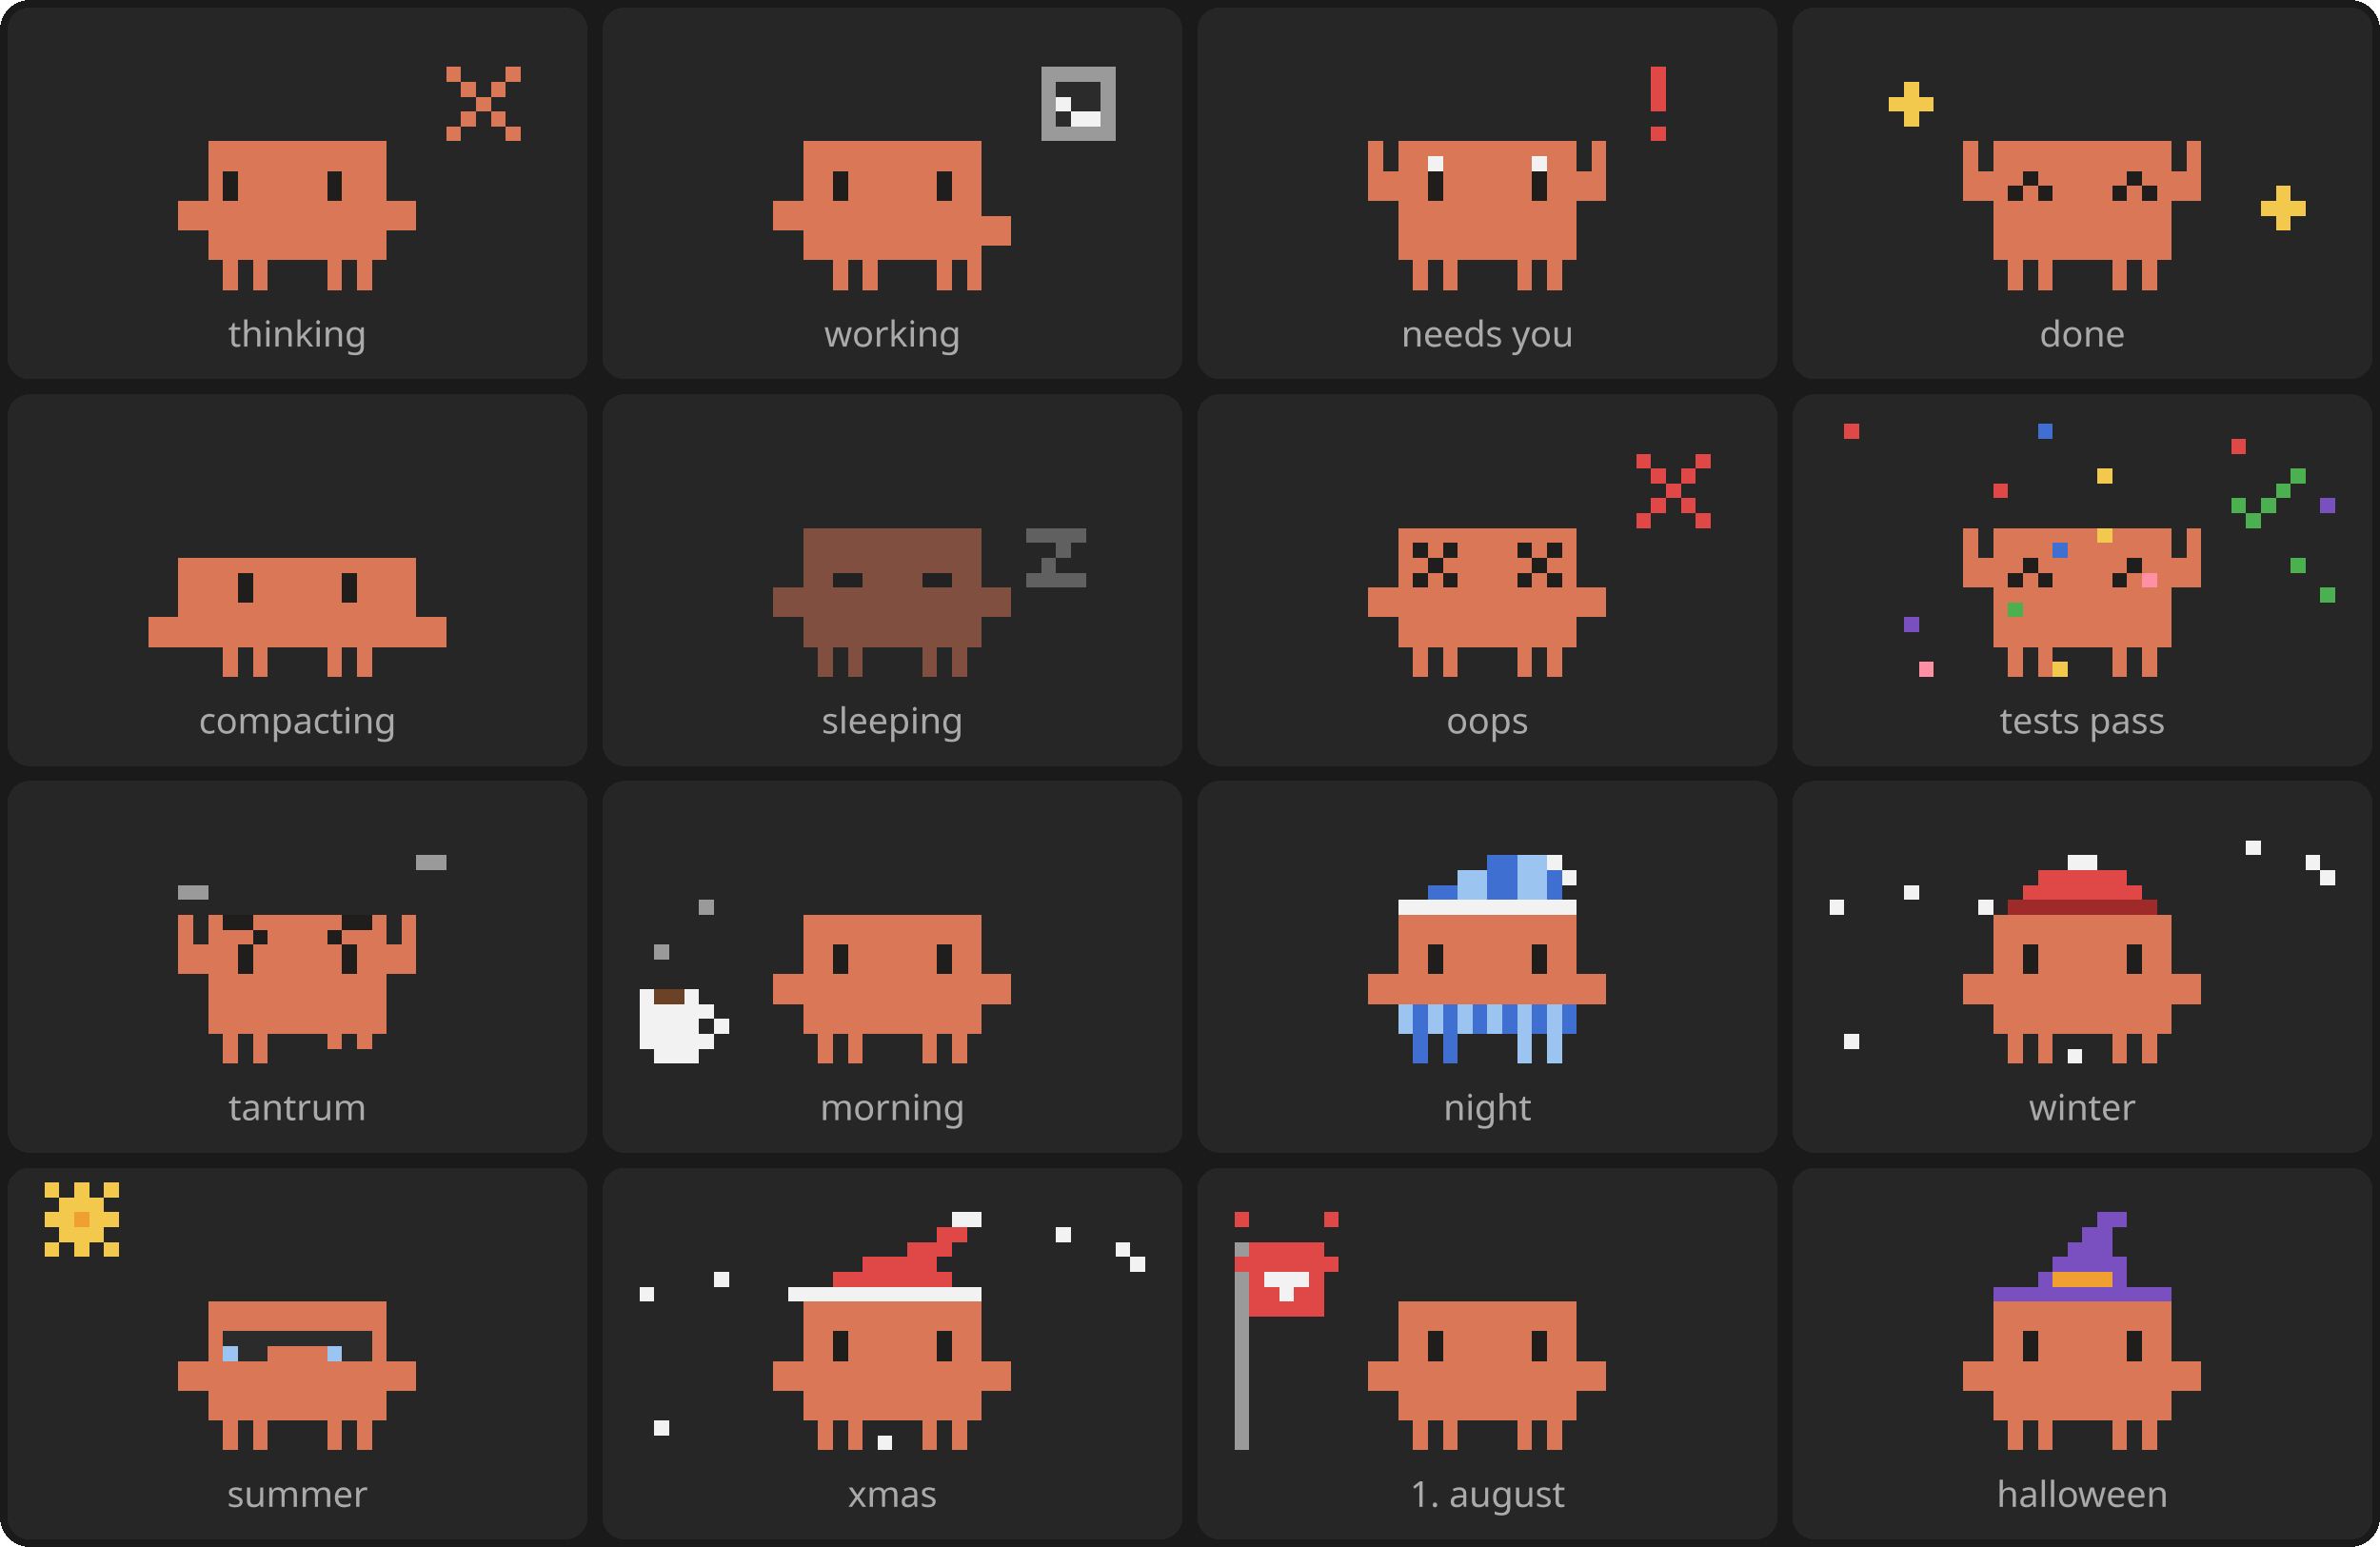
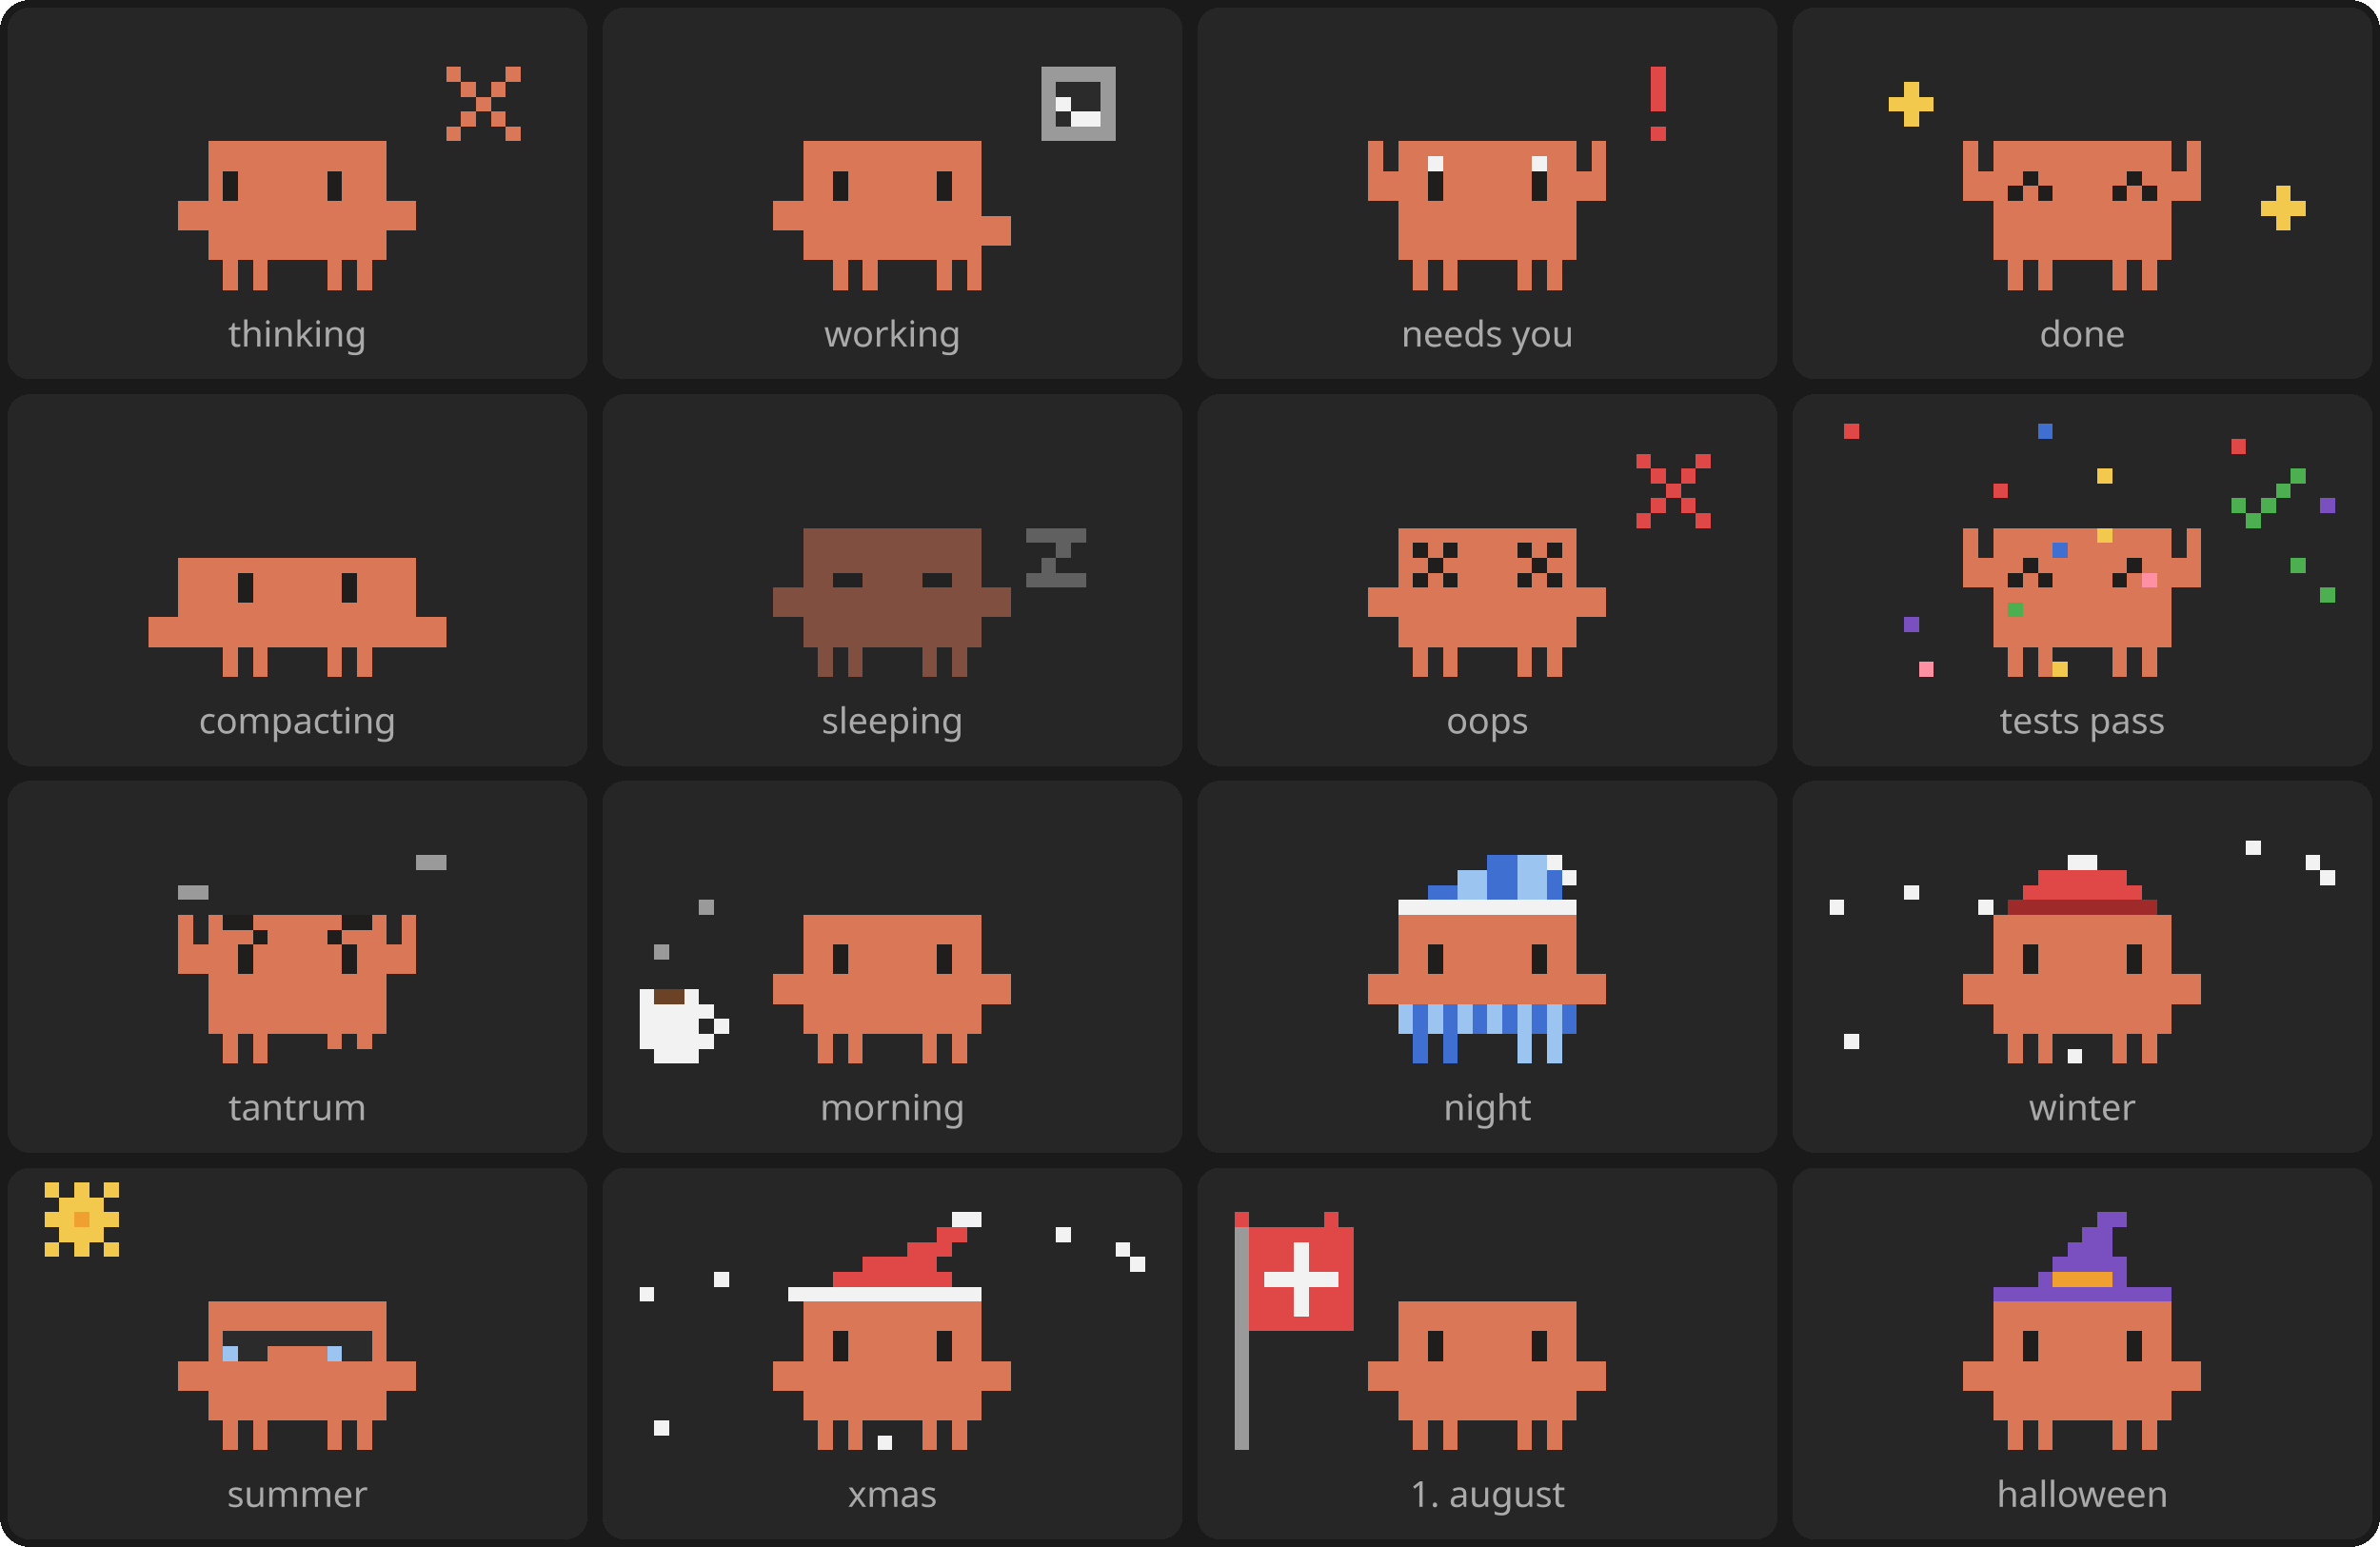
<svg xmlns="http://www.w3.org/2000/svg" viewBox="0 0 160 104" width="800" height="520" shape-rendering="crispEdges">
  <rect width="160" height="104" rx="2" fill="#1a1a1a" />
  <rect x="0.5" y="0.5" width="39" height="25" rx="1.5" fill="#262626" />
  <rect x="30" y="4.5" width="1" height="1" fill="#d97757" />
  <rect x="34" y="4.5" width="1" height="1" fill="#d97757" />
  <rect x="31" y="5.5" width="1" height="1" fill="#d97757" />
  <rect x="33" y="5.5" width="1" height="1" fill="#d97757" />
  <rect x="32" y="6.5" width="1" height="1" fill="#d97757" />
  <rect x="31" y="7.5" width="1" height="1" fill="#d97757" />
  <rect x="33" y="7.5" width="1" height="1" fill="#d97757" />
  <rect x="30" y="8.5" width="1" height="1" fill="#d97757" />
  <rect x="34" y="8.5" width="1" height="1" fill="#d97757" />
  <rect x="14" y="9.5" width="12" height="1" fill="#d97757" />
  <rect x="14" y="10.5" width="12" height="1" fill="#d97757" />
  <rect x="14" y="11.5" width="1" height="1" fill="#d97757" />
  <rect x="15" y="11.5" width="1" height="1" fill="#1f1e1d" />
  <rect x="16" y="11.5" width="6" height="1" fill="#d97757" />
  <rect x="22" y="11.5" width="1" height="1" fill="#1f1e1d" />
  <rect x="23" y="11.5" width="3" height="1" fill="#d97757" />
  <rect x="14" y="12.5" width="1" height="1" fill="#d97757" />
  <rect x="15" y="12.5" width="1" height="1" fill="#1f1e1d" />
  <rect x="16" y="12.5" width="6" height="1" fill="#d97757" />
  <rect x="22" y="12.5" width="1" height="1" fill="#1f1e1d" />
  <rect x="23" y="12.5" width="3" height="1" fill="#d97757" />
  <rect x="12" y="13.5" width="16" height="1" fill="#d97757" />
  <rect x="12" y="14.5" width="16" height="1" fill="#d97757" />
  <rect x="14" y="15.5" width="12" height="1" fill="#d97757" />
  <rect x="14" y="16.5" width="12" height="1" fill="#d97757" />
  <rect x="15" y="17.5" width="1" height="1" fill="#d97757" />
  <rect x="17" y="17.5" width="1" height="1" fill="#d97757" />
  <rect x="22" y="17.5" width="1" height="1" fill="#d97757" />
  <rect x="24" y="17.5" width="1" height="1" fill="#d97757" />
  <rect x="15" y="18.5" width="1" height="1" fill="#d97757" />
  <rect x="17" y="18.5" width="1" height="1" fill="#d97757" />
  <rect x="22" y="18.5" width="1" height="1" fill="#d97757" />
  <rect x="24" y="18.5" width="1" height="1" fill="#d97757" />
  <text x="20" y="23.3" text-anchor="middle" font-family="ui-sans-serif,system-ui,sans-serif" font-size="2.4" fill="#aaaaaa">thinking</text>
  <rect x="40.5" y="0.5" width="39" height="25" rx="1.5" fill="#262626" />
  <rect x="70" y="4.5" width="5" height="1" fill="#9a9a9a" />
  <rect x="70" y="5.5" width="1" height="1" fill="#9a9a9a" />
  <rect x="71" y="5.5" width="3" height="1" fill="#2b2b2b" />
  <rect x="74" y="5.5" width="1" height="1" fill="#9a9a9a" />
  <rect x="70" y="6.5" width="1" height="1" fill="#9a9a9a" />
  <rect x="71" y="6.5" width="1" height="1" fill="#f2f2f2" />
  <rect x="72" y="6.5" width="2" height="1" fill="#2b2b2b" />
  <rect x="74" y="6.5" width="1" height="1" fill="#9a9a9a" />
  <rect x="70" y="7.5" width="1" height="1" fill="#9a9a9a" />
  <rect x="71" y="7.5" width="1" height="1" fill="#2b2b2b" />
  <rect x="72" y="7.5" width="2" height="1" fill="#f2f2f2" />
  <rect x="74" y="7.5" width="1" height="1" fill="#9a9a9a" />
  <rect x="70" y="8.5" width="5" height="1" fill="#9a9a9a" />
  <rect x="54" y="9.5" width="12" height="1" fill="#d97757" />
  <rect x="54" y="10.5" width="12" height="1" fill="#d97757" />
  <rect x="54" y="11.5" width="2" height="1" fill="#d97757" />
  <rect x="56" y="11.5" width="1" height="1" fill="#1f1e1d" />
  <rect x="57" y="11.5" width="6" height="1" fill="#d97757" />
  <rect x="63" y="11.5" width="1" height="1" fill="#1f1e1d" />
  <rect x="64" y="11.5" width="2" height="1" fill="#d97757" />
  <rect x="54" y="12.5" width="2" height="1" fill="#d97757" />
  <rect x="56" y="12.5" width="1" height="1" fill="#1f1e1d" />
  <rect x="57" y="12.5" width="6" height="1" fill="#d97757" />
  <rect x="63" y="12.5" width="1" height="1" fill="#1f1e1d" />
  <rect x="64" y="12.5" width="2" height="1" fill="#d97757" />
  <rect x="52" y="13.5" width="14" height="1" fill="#d97757" />
  <rect x="52" y="14.5" width="16" height="1" fill="#d97757" />
  <rect x="54" y="15.5" width="14" height="1" fill="#d97757" />
  <rect x="54" y="16.5" width="12" height="1" fill="#d97757" />
  <rect x="56" y="17.5" width="1" height="1" fill="#d97757" />
  <rect x="58" y="17.5" width="1" height="1" fill="#d97757" />
  <rect x="63" y="17.5" width="1" height="1" fill="#d97757" />
  <rect x="65" y="17.5" width="1" height="1" fill="#d97757" />
  <rect x="56" y="18.5" width="1" height="1" fill="#d97757" />
  <rect x="58" y="18.5" width="1" height="1" fill="#d97757" />
  <rect x="63" y="18.5" width="1" height="1" fill="#d97757" />
  <rect x="65" y="18.5" width="1" height="1" fill="#d97757" />
  <text x="60" y="23.3" text-anchor="middle" font-family="ui-sans-serif,system-ui,sans-serif" font-size="2.4" fill="#aaaaaa">working</text>
  <rect x="80.5" y="0.5" width="39" height="25" rx="1.5" fill="#262626" />
  <rect x="111" y="4.5" width="1" height="1" fill="#e04848" />
  <rect x="111" y="5.5" width="1" height="1" fill="#e04848" />
  <rect x="111" y="6.5" width="1" height="1" fill="#e04848" />
  <rect x="111" y="8.5" width="1" height="1" fill="#e04848" />
  <rect x="92" y="9.5" width="1" height="1" fill="#d97757" />
  <rect x="94" y="9.5" width="12" height="1" fill="#d97757" />
  <rect x="107" y="9.5" width="1" height="1" fill="#d97757" />
  <rect x="92" y="10.5" width="1" height="1" fill="#d97757" />
  <rect x="94" y="10.5" width="2" height="1" fill="#d97757" />
  <rect x="96" y="10.5" width="1" height="1" fill="#f2f2f2" />
  <rect x="97" y="10.5" width="6" height="1" fill="#d97757" />
  <rect x="103" y="10.5" width="1" height="1" fill="#f2f2f2" />
  <rect x="104" y="10.5" width="2" height="1" fill="#d97757" />
  <rect x="107" y="10.5" width="1" height="1" fill="#d97757" />
  <rect x="92" y="11.5" width="4" height="1" fill="#d97757" />
  <rect x="96" y="11.5" width="1" height="1" fill="#1f1e1d" />
  <rect x="97" y="11.5" width="6" height="1" fill="#d97757" />
  <rect x="103" y="11.5" width="1" height="1" fill="#1f1e1d" />
  <rect x="104" y="11.5" width="4" height="1" fill="#d97757" />
  <rect x="92" y="12.5" width="4" height="1" fill="#d97757" />
  <rect x="96" y="12.5" width="1" height="1" fill="#1f1e1d" />
  <rect x="97" y="12.5" width="6" height="1" fill="#d97757" />
  <rect x="103" y="12.5" width="1" height="1" fill="#1f1e1d" />
  <rect x="104" y="12.5" width="4" height="1" fill="#d97757" />
  <rect x="94" y="13.5" width="12" height="1" fill="#d97757" />
  <rect x="94" y="14.5" width="12" height="1" fill="#d97757" />
  <rect x="94" y="15.5" width="12" height="1" fill="#d97757" />
  <rect x="94" y="16.5" width="12" height="1" fill="#d97757" />
  <rect x="95" y="17.5" width="1" height="1" fill="#d97757" />
  <rect x="97" y="17.5" width="1" height="1" fill="#d97757" />
  <rect x="102" y="17.5" width="1" height="1" fill="#d97757" />
  <rect x="104" y="17.5" width="1" height="1" fill="#d97757" />
  <rect x="95" y="18.5" width="1" height="1" fill="#d97757" />
  <rect x="97" y="18.5" width="1" height="1" fill="#d97757" />
  <rect x="102" y="18.5" width="1" height="1" fill="#d97757" />
  <rect x="104" y="18.5" width="1" height="1" fill="#d97757" />
  <text x="100" y="23.3" text-anchor="middle" font-family="ui-sans-serif,system-ui,sans-serif" font-size="2.4" fill="#aaaaaa">needs you</text>
  <rect x="120.5" y="0.5" width="39" height="25" rx="1.5" fill="#262626" />
  <rect x="128" y="5.5" width="1" height="1" fill="#f2c94c" />
  <rect x="127" y="6.5" width="3" height="1" fill="#f2c94c" />
  <rect x="128" y="7.5" width="1" height="1" fill="#f2c94c" />
  <rect x="132" y="9.5" width="1" height="1" fill="#d97757" />
  <rect x="134" y="9.5" width="12" height="1" fill="#d97757" />
  <rect x="147" y="9.5" width="1" height="1" fill="#d97757" />
  <rect x="132" y="10.5" width="1" height="1" fill="#d97757" />
  <rect x="134" y="10.5" width="12" height="1" fill="#d97757" />
  <rect x="147" y="10.5" width="1" height="1" fill="#d97757" />
  <rect x="132" y="11.5" width="4" height="1" fill="#d97757" />
  <rect x="136" y="11.5" width="1" height="1" fill="#1f1e1d" />
  <rect x="137" y="11.5" width="6" height="1" fill="#d97757" />
  <rect x="143" y="11.5" width="1" height="1" fill="#1f1e1d" />
  <rect x="144" y="11.5" width="4" height="1" fill="#d97757" />
  <rect x="132" y="12.5" width="3" height="1" fill="#d97757" />
  <rect x="135" y="12.5" width="1" height="1" fill="#1f1e1d" />
  <rect x="136" y="12.5" width="1" height="1" fill="#d97757" />
  <rect x="137" y="12.5" width="1" height="1" fill="#1f1e1d" />
  <rect x="138" y="12.5" width="4" height="1" fill="#d97757" />
  <rect x="142" y="12.5" width="1" height="1" fill="#1f1e1d" />
  <rect x="143" y="12.5" width="1" height="1" fill="#d97757" />
  <rect x="144" y="12.5" width="1" height="1" fill="#1f1e1d" />
  <rect x="145" y="12.5" width="3" height="1" fill="#d97757" />
  <rect x="153" y="12.5" width="1" height="1" fill="#f2c94c" />
  <rect x="134" y="13.5" width="12" height="1" fill="#d97757" />
  <rect x="152" y="13.5" width="3" height="1" fill="#f2c94c" />
  <rect x="134" y="14.5" width="12" height="1" fill="#d97757" />
  <rect x="153" y="14.5" width="1" height="1" fill="#f2c94c" />
  <rect x="134" y="15.5" width="12" height="1" fill="#d97757" />
  <rect x="134" y="16.5" width="12" height="1" fill="#d97757" />
  <rect x="135" y="17.5" width="1" height="1" fill="#d97757" />
  <rect x="137" y="17.5" width="1" height="1" fill="#d97757" />
  <rect x="142" y="17.5" width="1" height="1" fill="#d97757" />
  <rect x="144" y="17.5" width="1" height="1" fill="#d97757" />
  <rect x="135" y="18.5" width="1" height="1" fill="#d97757" />
  <rect x="137" y="18.5" width="1" height="1" fill="#d97757" />
  <rect x="142" y="18.5" width="1" height="1" fill="#d97757" />
  <rect x="144" y="18.5" width="1" height="1" fill="#d97757" />
  <text x="140" y="23.3" text-anchor="middle" font-family="ui-sans-serif,system-ui,sans-serif" font-size="2.4" fill="#aaaaaa">done</text>
  <rect x="0.5" y="26.5" width="39" height="25" rx="1.5" fill="#262626" />
  <rect x="12" y="37.5" width="16" height="1" fill="#d97757" />
  <rect x="12" y="38.5" width="4" height="1" fill="#d97757" />
  <rect x="16" y="38.5" width="1" height="1" fill="#1f1e1d" />
  <rect x="17" y="38.5" width="6" height="1" fill="#d97757" />
  <rect x="23" y="38.5" width="1" height="1" fill="#1f1e1d" />
  <rect x="24" y="38.5" width="4" height="1" fill="#d97757" />
  <rect x="12" y="39.5" width="4" height="1" fill="#d97757" />
  <rect x="16" y="39.5" width="1" height="1" fill="#1f1e1d" />
  <rect x="17" y="39.5" width="6" height="1" fill="#d97757" />
  <rect x="23" y="39.5" width="1" height="1" fill="#1f1e1d" />
  <rect x="24" y="39.5" width="4" height="1" fill="#d97757" />
  <rect x="12" y="40.5" width="16" height="1" fill="#d97757" />
  <rect x="10" y="41.5" width="20" height="1" fill="#d97757" />
  <rect x="10" y="42.5" width="20" height="1" fill="#d97757" />
  <rect x="15" y="43.5" width="1" height="1" fill="#d97757" />
  <rect x="17" y="43.5" width="1" height="1" fill="#d97757" />
  <rect x="22" y="43.5" width="1" height="1" fill="#d97757" />
  <rect x="24" y="43.5" width="1" height="1" fill="#d97757" />
  <rect x="15" y="44.5" width="1" height="1" fill="#d97757" />
  <rect x="17" y="44.5" width="1" height="1" fill="#d97757" />
  <rect x="22" y="44.5" width="1" height="1" fill="#d97757" />
  <rect x="24" y="44.5" width="1" height="1" fill="#d97757" />
  <text x="20" y="49.3" text-anchor="middle" font-family="ui-sans-serif,system-ui,sans-serif" font-size="2.4" fill="#aaaaaa">compacting</text>
  <rect x="40.5" y="26.5" width="39" height="25" rx="1.5" fill="#262626" />
  <g opacity="0.5">
    <rect x="54" y="35.5" width="12" height="1" fill="#d97757" />
    <rect x="69" y="35.5" width="4" height="1" fill="#9a9a9a" />
    <rect x="54" y="36.5" width="12" height="1" fill="#d97757" />
    <rect x="71" y="36.5" width="1" height="1" fill="#9a9a9a" />
    <rect x="54" y="37.5" width="12" height="1" fill="#d97757" />
    <rect x="70" y="37.5" width="1" height="1" fill="#9a9a9a" />
    <rect x="54" y="38.5" width="2" height="1" fill="#d97757" />
    <rect x="56" y="38.5" width="2" height="1" fill="#1f1e1d" />
    <rect x="58" y="38.5" width="4" height="1" fill="#d97757" />
    <rect x="62" y="38.5" width="2" height="1" fill="#1f1e1d" />
    <rect x="64" y="38.5" width="2" height="1" fill="#d97757" />
    <rect x="69" y="38.5" width="4" height="1" fill="#9a9a9a" />
    <rect x="52" y="39.5" width="16" height="1" fill="#d97757" />
    <rect x="52" y="40.5" width="16" height="1" fill="#d97757" />
    <rect x="54" y="41.5" width="12" height="1" fill="#d97757" />
    <rect x="54" y="42.5" width="12" height="1" fill="#d97757" />
    <rect x="55" y="43.5" width="1" height="1" fill="#d97757" />
    <rect x="57" y="43.5" width="1" height="1" fill="#d97757" />
    <rect x="62" y="43.5" width="1" height="1" fill="#d97757" />
    <rect x="64" y="43.5" width="1" height="1" fill="#d97757" />
    <rect x="55" y="44.5" width="1" height="1" fill="#d97757" />
    <rect x="57" y="44.5" width="1" height="1" fill="#d97757" />
    <rect x="62" y="44.5" width="1" height="1" fill="#d97757" />
    <rect x="64" y="44.5" width="1" height="1" fill="#d97757" />
  </g>
  <text x="60" y="49.3" text-anchor="middle" font-family="ui-sans-serif,system-ui,sans-serif" font-size="2.4" fill="#aaaaaa">sleeping</text>
  <rect x="80.5" y="26.5" width="39" height="25" rx="1.5" fill="#262626" />
  <rect x="110" y="30.5" width="1" height="1" fill="#e04848" />
  <rect x="114" y="30.5" width="1" height="1" fill="#e04848" />
  <rect x="111" y="31.5" width="1" height="1" fill="#e04848" />
  <rect x="113" y="31.5" width="1" height="1" fill="#e04848" />
  <rect x="112" y="32.5" width="1" height="1" fill="#e04848" />
  <rect x="111" y="33.5" width="1" height="1" fill="#e04848" />
  <rect x="113" y="33.5" width="1" height="1" fill="#e04848" />
  <rect x="110" y="34.5" width="1" height="1" fill="#e04848" />
  <rect x="114" y="34.5" width="1" height="1" fill="#e04848" />
  <rect x="94" y="35.5" width="12" height="1" fill="#d97757" />
  <rect x="94" y="36.5" width="1" height="1" fill="#d97757" />
  <rect x="95" y="36.5" width="1" height="1" fill="#1f1e1d" />
  <rect x="96" y="36.5" width="1" height="1" fill="#d97757" />
  <rect x="97" y="36.5" width="1" height="1" fill="#1f1e1d" />
  <rect x="98" y="36.5" width="4" height="1" fill="#d97757" />
  <rect x="102" y="36.5" width="1" height="1" fill="#1f1e1d" />
  <rect x="103" y="36.5" width="1" height="1" fill="#d97757" />
  <rect x="104" y="36.5" width="1" height="1" fill="#1f1e1d" />
  <rect x="105" y="36.5" width="1" height="1" fill="#d97757" />
  <rect x="94" y="37.5" width="2" height="1" fill="#d97757" />
  <rect x="96" y="37.5" width="1" height="1" fill="#1f1e1d" />
  <rect x="97" y="37.5" width="6" height="1" fill="#d97757" />
  <rect x="103" y="37.5" width="1" height="1" fill="#1f1e1d" />
  <rect x="104" y="37.5" width="2" height="1" fill="#d97757" />
  <rect x="94" y="38.5" width="1" height="1" fill="#d97757" />
  <rect x="95" y="38.5" width="1" height="1" fill="#1f1e1d" />
  <rect x="96" y="38.5" width="1" height="1" fill="#d97757" />
  <rect x="97" y="38.5" width="1" height="1" fill="#1f1e1d" />
  <rect x="98" y="38.5" width="4" height="1" fill="#d97757" />
  <rect x="102" y="38.5" width="1" height="1" fill="#1f1e1d" />
  <rect x="103" y="38.5" width="1" height="1" fill="#d97757" />
  <rect x="104" y="38.5" width="1" height="1" fill="#1f1e1d" />
  <rect x="105" y="38.5" width="1" height="1" fill="#d97757" />
  <rect x="92" y="39.5" width="16" height="1" fill="#d97757" />
  <rect x="92" y="40.5" width="16" height="1" fill="#d97757" />
  <rect x="94" y="41.5" width="12" height="1" fill="#d97757" />
  <rect x="94" y="42.5" width="12" height="1" fill="#d97757" />
  <rect x="95" y="43.5" width="1" height="1" fill="#d97757" />
  <rect x="97" y="43.5" width="1" height="1" fill="#d97757" />
  <rect x="102" y="43.5" width="1" height="1" fill="#d97757" />
  <rect x="104" y="43.5" width="1" height="1" fill="#d97757" />
  <rect x="95" y="44.5" width="1" height="1" fill="#d97757" />
  <rect x="97" y="44.5" width="1" height="1" fill="#d97757" />
  <rect x="102" y="44.5" width="1" height="1" fill="#d97757" />
  <rect x="104" y="44.5" width="1" height="1" fill="#d97757" />
  <text x="100" y="49.3" text-anchor="middle" font-family="ui-sans-serif,system-ui,sans-serif" font-size="2.4" fill="#aaaaaa">oops</text>
  <rect x="120.5" y="26.5" width="39" height="25" rx="1.5" fill="#262626" />
  <rect x="124" y="28.5" width="1" height="1" fill="#e04848" />
  <rect x="137" y="28.5" width="1" height="1" fill="#3f6fd1" />
  <rect x="150" y="29.5" width="1" height="1" fill="#e04848" />
  <rect x="141" y="31.5" width="1" height="1" fill="#f2c94c" />
  <rect x="154" y="31.5" width="1" height="1" fill="#4caf50" />
  <rect x="134" y="32.5" width="1" height="1" fill="#e04848" />
  <rect x="153" y="32.5" width="1" height="1" fill="#4caf50" />
  <rect x="150" y="33.5" width="1" height="1" fill="#4caf50" />
  <rect x="152" y="33.5" width="1" height="1" fill="#4caf50" />
  <rect x="156" y="33.5" width="1" height="1" fill="#7a4fc0" />
  <rect x="151" y="34.5" width="1" height="1" fill="#4caf50" />
  <rect x="132" y="35.5" width="1" height="1" fill="#d97757" />
  <rect x="134" y="35.5" width="7" height="1" fill="#d97757" />
  <rect x="141" y="35.5" width="1" height="1" fill="#f2c94c" />
  <rect x="142" y="35.5" width="4" height="1" fill="#d97757" />
  <rect x="147" y="35.5" width="1" height="1" fill="#d97757" />
  <rect x="132" y="36.5" width="1" height="1" fill="#d97757" />
  <rect x="134" y="36.5" width="4" height="1" fill="#d97757" />
  <rect x="138" y="36.5" width="1" height="1" fill="#3f6fd1" />
  <rect x="139" y="36.5" width="7" height="1" fill="#d97757" />
  <rect x="147" y="36.5" width="1" height="1" fill="#d97757" />
  <rect x="132" y="37.5" width="4" height="1" fill="#d97757" />
  <rect x="136" y="37.5" width="1" height="1" fill="#1f1e1d" />
  <rect x="137" y="37.5" width="6" height="1" fill="#d97757" />
  <rect x="143" y="37.5" width="1" height="1" fill="#1f1e1d" />
  <rect x="144" y="37.5" width="4" height="1" fill="#d97757" />
  <rect x="154" y="37.5" width="1" height="1" fill="#4caf50" />
  <rect x="132" y="38.5" width="3" height="1" fill="#d97757" />
  <rect x="135" y="38.5" width="1" height="1" fill="#1f1e1d" />
  <rect x="136" y="38.5" width="1" height="1" fill="#d97757" />
  <rect x="137" y="38.5" width="1" height="1" fill="#1f1e1d" />
  <rect x="138" y="38.5" width="4" height="1" fill="#d97757" />
  <rect x="142" y="38.5" width="1" height="1" fill="#1f1e1d" />
  <rect x="143" y="38.5" width="1" height="1" fill="#d97757" />
  <rect x="144" y="38.5" width="1" height="1" fill="#ff8fa3" />
  <rect x="145" y="38.5" width="3" height="1" fill="#d97757" />
  <rect x="134" y="39.5" width="12" height="1" fill="#d97757" />
  <rect x="156" y="39.5" width="1" height="1" fill="#4caf50" />
  <rect x="134" y="40.5" width="1" height="1" fill="#d97757" />
  <rect x="135" y="40.5" width="1" height="1" fill="#4caf50" />
  <rect x="136" y="40.5" width="10" height="1" fill="#d97757" />
  <rect x="128" y="41.5" width="1" height="1" fill="#7a4fc0" />
  <rect x="134" y="41.5" width="12" height="1" fill="#d97757" />
  <rect x="134" y="42.5" width="12" height="1" fill="#d97757" />
  <rect x="135" y="43.5" width="1" height="1" fill="#d97757" />
  <rect x="137" y="43.5" width="1" height="1" fill="#d97757" />
  <rect x="142" y="43.5" width="1" height="1" fill="#d97757" />
  <rect x="144" y="43.5" width="1" height="1" fill="#d97757" />
  <rect x="129" y="44.5" width="1" height="1" fill="#ff8fa3" />
  <rect x="135" y="44.5" width="1" height="1" fill="#d97757" />
  <rect x="137" y="44.5" width="1" height="1" fill="#d97757" />
  <rect x="138" y="44.5" width="1" height="1" fill="#f2c94c" />
  <rect x="142" y="44.5" width="1" height="1" fill="#d97757" />
  <rect x="144" y="44.5" width="1" height="1" fill="#d97757" />
  <text x="140" y="49.3" text-anchor="middle" font-family="ui-sans-serif,system-ui,sans-serif" font-size="2.4" fill="#aaaaaa">tests pass</text>
  <rect x="0.5" y="52.5" width="39" height="25" rx="1.5" fill="#262626" />
  <rect x="28" y="57.5" width="2" height="1" fill="#9a9a9a" />
  <rect x="12" y="59.5" width="2" height="1" fill="#9a9a9a" />
  <rect x="12" y="61.5" width="1" height="1" fill="#d97757" />
  <rect x="14" y="61.5" width="1" height="1" fill="#d97757" />
  <rect x="15" y="61.5" width="2" height="1" fill="#1f1e1d" />
  <rect x="17" y="61.5" width="6" height="1" fill="#d97757" />
  <rect x="23" y="61.5" width="2" height="1" fill="#1f1e1d" />
  <rect x="25" y="61.5" width="1" height="1" fill="#d97757" />
  <rect x="27" y="61.5" width="1" height="1" fill="#d97757" />
  <rect x="12" y="62.5" width="1" height="1" fill="#d97757" />
  <rect x="14" y="62.5" width="3" height="1" fill="#d97757" />
  <rect x="17" y="62.5" width="1" height="1" fill="#1f1e1d" />
  <rect x="18" y="62.5" width="4" height="1" fill="#d97757" />
  <rect x="22" y="62.5" width="1" height="1" fill="#1f1e1d" />
  <rect x="23" y="62.5" width="3" height="1" fill="#d97757" />
  <rect x="27" y="62.5" width="1" height="1" fill="#d97757" />
  <rect x="12" y="63.5" width="4" height="1" fill="#d97757" />
  <rect x="16" y="63.5" width="1" height="1" fill="#1f1e1d" />
  <rect x="17" y="63.5" width="6" height="1" fill="#d97757" />
  <rect x="23" y="63.5" width="1" height="1" fill="#1f1e1d" />
  <rect x="24" y="63.5" width="4" height="1" fill="#d97757" />
  <rect x="12" y="64.5" width="4" height="1" fill="#d97757" />
  <rect x="16" y="64.5" width="1" height="1" fill="#1f1e1d" />
  <rect x="17" y="64.5" width="6" height="1" fill="#d97757" />
  <rect x="23" y="64.5" width="1" height="1" fill="#1f1e1d" />
  <rect x="24" y="64.5" width="4" height="1" fill="#d97757" />
  <rect x="14" y="65.5" width="12" height="1" fill="#d97757" />
  <rect x="14" y="66.5" width="12" height="1" fill="#d97757" />
  <rect x="14" y="67.5" width="12" height="1" fill="#d97757" />
  <rect x="14" y="68.5" width="12" height="1" fill="#d97757" />
  <rect x="15" y="69.5" width="1" height="1" fill="#d97757" />
  <rect x="17" y="69.5" width="1" height="1" fill="#d97757" />
  <rect x="22" y="69.5" width="1" height="1" fill="#d97757" />
  <rect x="24" y="69.5" width="1" height="1" fill="#d97757" />
  <rect x="15" y="70.5" width="1" height="1" fill="#d97757" />
  <rect x="17" y="70.5" width="1" height="1" fill="#d97757" />
  <text x="20" y="75.3" text-anchor="middle" font-family="ui-sans-serif,system-ui,sans-serif" font-size="2.4" fill="#aaaaaa">tantrum</text>
  <rect x="40.5" y="52.5" width="39" height="25" rx="1.5" fill="#262626" />
  <rect x="47" y="60.5" width="1" height="1" fill="#9a9a9a" />
  <rect x="54" y="61.5" width="12" height="1" fill="#d97757" />
  <rect x="54" y="62.5" width="12" height="1" fill="#d97757" />
  <rect x="44" y="63.5" width="1" height="1" fill="#9a9a9a" />
  <rect x="54" y="63.5" width="2" height="1" fill="#d97757" />
  <rect x="56" y="63.5" width="1" height="1" fill="#1f1e1d" />
  <rect x="57" y="63.5" width="6" height="1" fill="#d97757" />
  <rect x="63" y="63.5" width="1" height="1" fill="#1f1e1d" />
  <rect x="64" y="63.5" width="2" height="1" fill="#d97757" />
  <rect x="54" y="64.5" width="2" height="1" fill="#d97757" />
  <rect x="56" y="64.5" width="1" height="1" fill="#1f1e1d" />
  <rect x="57" y="64.5" width="6" height="1" fill="#d97757" />
  <rect x="63" y="64.5" width="1" height="1" fill="#1f1e1d" />
  <rect x="64" y="64.5" width="2" height="1" fill="#d97757" />
  <rect x="52" y="65.5" width="16" height="1" fill="#d97757" />
  <rect x="43" y="66.5" width="1" height="1" fill="#f2f2f2" />
  <rect x="44" y="66.5" width="2" height="1" fill="#6b4226" />
  <rect x="46" y="66.5" width="1" height="1" fill="#f2f2f2" />
  <rect x="52" y="66.5" width="16" height="1" fill="#d97757" />
  <rect x="43" y="67.5" width="5" height="1" fill="#f2f2f2" />
  <rect x="54" y="67.5" width="12" height="1" fill="#d97757" />
  <rect x="43" y="68.5" width="4" height="1" fill="#f2f2f2" />
  <rect x="48" y="68.5" width="1" height="1" fill="#f2f2f2" />
  <rect x="54" y="68.5" width="12" height="1" fill="#d97757" />
  <rect x="43" y="69.5" width="5" height="1" fill="#f2f2f2" />
  <rect x="55" y="69.5" width="1" height="1" fill="#d97757" />
  <rect x="57" y="69.5" width="1" height="1" fill="#d97757" />
  <rect x="62" y="69.5" width="1" height="1" fill="#d97757" />
  <rect x="64" y="69.5" width="1" height="1" fill="#d97757" />
  <rect x="44" y="70.5" width="3" height="1" fill="#f2f2f2" />
  <rect x="55" y="70.5" width="1" height="1" fill="#d97757" />
  <rect x="57" y="70.5" width="1" height="1" fill="#d97757" />
  <rect x="62" y="70.5" width="1" height="1" fill="#d97757" />
  <rect x="64" y="70.5" width="1" height="1" fill="#d97757" />
  <text x="60" y="75.3" text-anchor="middle" font-family="ui-sans-serif,system-ui,sans-serif" font-size="2.4" fill="#aaaaaa">morning</text>
  <rect x="80.5" y="52.5" width="39" height="25" rx="1.5" fill="#262626" />
  <rect x="100" y="57.5" width="2" height="1" fill="#3f6fd1" />
  <rect x="102" y="57.5" width="2" height="1" fill="#9cc4f0" />
  <rect x="104" y="57.5" width="1" height="1" fill="#f2f2f2" />
  <rect x="98" y="58.5" width="2" height="1" fill="#9cc4f0" />
  <rect x="100" y="58.5" width="2" height="1" fill="#3f6fd1" />
  <rect x="102" y="58.5" width="2" height="1" fill="#9cc4f0" />
  <rect x="104" y="58.5" width="1" height="1" fill="#3f6fd1" />
  <rect x="105" y="58.5" width="1" height="1" fill="#f2f2f2" />
  <rect x="96" y="59.5" width="2" height="1" fill="#3f6fd1" />
  <rect x="98" y="59.5" width="2" height="1" fill="#9cc4f0" />
  <rect x="100" y="59.5" width="2" height="1" fill="#3f6fd1" />
  <rect x="102" y="59.5" width="2" height="1" fill="#9cc4f0" />
  <rect x="104" y="59.5" width="1" height="1" fill="#3f6fd1" />
  <rect x="94" y="60.5" width="12" height="1" fill="#f2f2f2" />
  <rect x="94" y="61.5" width="12" height="1" fill="#d97757" />
  <rect x="94" y="62.5" width="12" height="1" fill="#d97757" />
  <rect x="94" y="63.5" width="2" height="1" fill="#d97757" />
  <rect x="96" y="63.5" width="1" height="1" fill="#1f1e1d" />
  <rect x="97" y="63.5" width="6" height="1" fill="#d97757" />
  <rect x="103" y="63.5" width="1" height="1" fill="#1f1e1d" />
  <rect x="104" y="63.5" width="2" height="1" fill="#d97757" />
  <rect x="94" y="64.5" width="2" height="1" fill="#d97757" />
  <rect x="96" y="64.5" width="1" height="1" fill="#1f1e1d" />
  <rect x="97" y="64.5" width="6" height="1" fill="#d97757" />
  <rect x="103" y="64.5" width="1" height="1" fill="#1f1e1d" />
  <rect x="104" y="64.5" width="2" height="1" fill="#d97757" />
  <rect x="92" y="65.5" width="16" height="1" fill="#d97757" />
  <rect x="92" y="66.5" width="16" height="1" fill="#d97757" />
  <rect x="94" y="67.5" width="1" height="1" fill="#9cc4f0" />
  <rect x="95" y="67.5" width="1" height="1" fill="#3f6fd1" />
  <rect x="96" y="67.5" width="1" height="1" fill="#9cc4f0" />
  <rect x="97" y="67.5" width="1" height="1" fill="#3f6fd1" />
  <rect x="98" y="67.5" width="1" height="1" fill="#9cc4f0" />
  <rect x="99" y="67.5" width="1" height="1" fill="#3f6fd1" />
  <rect x="100" y="67.5" width="1" height="1" fill="#9cc4f0" />
  <rect x="101" y="67.5" width="1" height="1" fill="#3f6fd1" />
  <rect x="102" y="67.5" width="1" height="1" fill="#9cc4f0" />
  <rect x="103" y="67.5" width="1" height="1" fill="#3f6fd1" />
  <rect x="104" y="67.5" width="1" height="1" fill="#9cc4f0" />
  <rect x="105" y="67.5" width="1" height="1" fill="#3f6fd1" />
  <rect x="94" y="68.5" width="1" height="1" fill="#9cc4f0" />
  <rect x="95" y="68.5" width="1" height="1" fill="#3f6fd1" />
  <rect x="96" y="68.5" width="1" height="1" fill="#9cc4f0" />
  <rect x="97" y="68.5" width="1" height="1" fill="#3f6fd1" />
  <rect x="98" y="68.5" width="1" height="1" fill="#9cc4f0" />
  <rect x="99" y="68.5" width="1" height="1" fill="#3f6fd1" />
  <rect x="100" y="68.5" width="1" height="1" fill="#9cc4f0" />
  <rect x="101" y="68.5" width="1" height="1" fill="#3f6fd1" />
  <rect x="102" y="68.5" width="1" height="1" fill="#9cc4f0" />
  <rect x="103" y="68.5" width="1" height="1" fill="#3f6fd1" />
  <rect x="104" y="68.5" width="1" height="1" fill="#9cc4f0" />
  <rect x="105" y="68.5" width="1" height="1" fill="#3f6fd1" />
  <rect x="95" y="69.5" width="1" height="1" fill="#3f6fd1" />
  <rect x="97" y="69.5" width="1" height="1" fill="#3f6fd1" />
  <rect x="102" y="69.5" width="1" height="1" fill="#9cc4f0" />
  <rect x="104" y="69.5" width="1" height="1" fill="#9cc4f0" />
  <rect x="95" y="70.5" width="1" height="1" fill="#3f6fd1" />
  <rect x="97" y="70.5" width="1" height="1" fill="#3f6fd1" />
  <rect x="102" y="70.5" width="1" height="1" fill="#9cc4f0" />
  <rect x="104" y="70.5" width="1" height="1" fill="#9cc4f0" />
  <text x="100" y="75.3" text-anchor="middle" font-family="ui-sans-serif,system-ui,sans-serif" font-size="2.4" fill="#aaaaaa">night</text>
  <rect x="120.5" y="52.5" width="39" height="25" rx="1.5" fill="#262626" />
  <rect x="151" y="56.5" width="1" height="1" fill="#f2f2f2" />
  <rect x="139" y="57.5" width="2" height="1" fill="#f2f2f2" />
  <rect x="155" y="57.5" width="1" height="1" fill="#f2f2f2" />
  <rect x="137" y="58.5" width="6" height="1" fill="#e04848" />
  <rect x="156" y="58.5" width="1" height="1" fill="#f2f2f2" />
  <rect x="128" y="59.5" width="1" height="1" fill="#f2f2f2" />
  <rect x="136" y="59.5" width="8" height="1" fill="#e04848" />
  <rect x="123" y="60.5" width="1" height="1" fill="#f2f2f2" />
  <rect x="133" y="60.5" width="1" height="1" fill="#f2f2f2" />
  <rect x="135" y="60.5" width="10" height="1" fill="#9e2a2a" />
  <rect x="134" y="61.5" width="12" height="1" fill="#d97757" />
  <rect x="134" y="62.5" width="12" height="1" fill="#d97757" />
  <rect x="134" y="63.5" width="2" height="1" fill="#d97757" />
  <rect x="136" y="63.5" width="1" height="1" fill="#1f1e1d" />
  <rect x="137" y="63.5" width="6" height="1" fill="#d97757" />
  <rect x="143" y="63.5" width="1" height="1" fill="#1f1e1d" />
  <rect x="144" y="63.5" width="2" height="1" fill="#d97757" />
  <rect x="134" y="64.5" width="2" height="1" fill="#d97757" />
  <rect x="136" y="64.5" width="1" height="1" fill="#1f1e1d" />
  <rect x="137" y="64.5" width="6" height="1" fill="#d97757" />
  <rect x="143" y="64.5" width="1" height="1" fill="#1f1e1d" />
  <rect x="144" y="64.5" width="2" height="1" fill="#d97757" />
  <rect x="132" y="65.5" width="16" height="1" fill="#d97757" />
  <rect x="132" y="66.5" width="16" height="1" fill="#d97757" />
  <rect x="134" y="67.5" width="12" height="1" fill="#d97757" />
  <rect x="134" y="68.5" width="12" height="1" fill="#d97757" />
  <rect x="124" y="69.5" width="1" height="1" fill="#f2f2f2" />
  <rect x="135" y="69.5" width="1" height="1" fill="#d97757" />
  <rect x="137" y="69.5" width="1" height="1" fill="#d97757" />
  <rect x="142" y="69.5" width="1" height="1" fill="#d97757" />
  <rect x="144" y="69.5" width="1" height="1" fill="#d97757" />
  <rect x="135" y="70.5" width="1" height="1" fill="#d97757" />
  <rect x="137" y="70.5" width="1" height="1" fill="#d97757" />
  <rect x="139" y="70.5" width="1" height="1" fill="#f2f2f2" />
  <rect x="142" y="70.5" width="1" height="1" fill="#d97757" />
  <rect x="144" y="70.5" width="1" height="1" fill="#d97757" />
  <text x="140" y="75.3" text-anchor="middle" font-family="ui-sans-serif,system-ui,sans-serif" font-size="2.4" fill="#aaaaaa">winter</text>
  <rect x="0.5" y="78.5" width="39" height="25" rx="1.5" fill="#262626" />
  <rect x="3" y="79.5" width="1" height="1" fill="#f2c94c" />
  <rect x="5" y="79.5" width="1" height="1" fill="#f2c94c" />
  <rect x="7" y="79.5" width="1" height="1" fill="#f2c94c" />
  <rect x="4" y="80.5" width="3" height="1" fill="#f2c94c" />
  <rect x="3" y="81.5" width="2" height="1" fill="#f2c94c" />
  <rect x="5" y="81.5" width="1" height="1" fill="#f0a030" />
  <rect x="6" y="81.5" width="2" height="1" fill="#f2c94c" />
  <rect x="4" y="82.5" width="3" height="1" fill="#f2c94c" />
  <rect x="3" y="83.5" width="1" height="1" fill="#f2c94c" />
  <rect x="5" y="83.5" width="1" height="1" fill="#f2c94c" />
  <rect x="7" y="83.5" width="1" height="1" fill="#f2c94c" />
  <rect x="14" y="87.5" width="12" height="1" fill="#d97757" />
  <rect x="14" y="88.5" width="12" height="1" fill="#d97757" />
  <rect x="14" y="89.5" width="1" height="1" fill="#d97757" />
  <rect x="15" y="89.5" width="10" height="1" fill="#2b2b2b" />
  <rect x="25" y="89.5" width="1" height="1" fill="#d97757" />
  <rect x="14" y="90.5" width="1" height="1" fill="#d97757" />
  <rect x="15" y="90.5" width="1" height="1" fill="#9cc4f0" />
  <rect x="16" y="90.5" width="2" height="1" fill="#2b2b2b" />
  <rect x="18" y="90.5" width="4" height="1" fill="#d97757" />
  <rect x="22" y="90.5" width="1" height="1" fill="#9cc4f0" />
  <rect x="23" y="90.5" width="2" height="1" fill="#2b2b2b" />
  <rect x="25" y="90.5" width="1" height="1" fill="#d97757" />
  <rect x="12" y="91.5" width="16" height="1" fill="#d97757" />
  <rect x="12" y="92.5" width="16" height="1" fill="#d97757" />
  <rect x="14" y="93.5" width="12" height="1" fill="#d97757" />
  <rect x="14" y="94.5" width="12" height="1" fill="#d97757" />
  <rect x="15" y="95.5" width="1" height="1" fill="#d97757" />
  <rect x="17" y="95.5" width="1" height="1" fill="#d97757" />
  <rect x="22" y="95.5" width="1" height="1" fill="#d97757" />
  <rect x="24" y="95.5" width="1" height="1" fill="#d97757" />
  <rect x="15" y="96.5" width="1" height="1" fill="#d97757" />
  <rect x="17" y="96.5" width="1" height="1" fill="#d97757" />
  <rect x="22" y="96.5" width="1" height="1" fill="#d97757" />
  <rect x="24" y="96.5" width="1" height="1" fill="#d97757" />
  <text x="20" y="101.3" text-anchor="middle" font-family="ui-sans-serif,system-ui,sans-serif" font-size="2.4" fill="#aaaaaa">summer</text>
  <rect x="40.5" y="78.5" width="39" height="25" rx="1.5" fill="#262626" />
  <rect x="64" y="81.5" width="2" height="1" fill="#f2f2f2" />
  <rect x="63" y="82.5" width="2" height="1" fill="#e04848" />
  <rect x="71" y="82.5" width="1" height="1" fill="#f2f2f2" />
  <rect x="61" y="83.5" width="3" height="1" fill="#e04848" />
  <rect x="75" y="83.5" width="1" height="1" fill="#f2f2f2" />
  <rect x="58" y="84.5" width="5" height="1" fill="#e04848" />
  <rect x="76" y="84.5" width="1" height="1" fill="#f2f2f2" />
  <rect x="48" y="85.5" width="1" height="1" fill="#f2f2f2" />
  <rect x="56" y="85.5" width="8" height="1" fill="#e04848" />
  <rect x="43" y="86.5" width="1" height="1" fill="#f2f2f2" />
  <rect x="53" y="86.5" width="13" height="1" fill="#f2f2f2" />
  <rect x="54" y="87.5" width="12" height="1" fill="#d97757" />
  <rect x="54" y="88.5" width="12" height="1" fill="#d97757" />
  <rect x="54" y="89.5" width="2" height="1" fill="#d97757" />
  <rect x="56" y="89.5" width="1" height="1" fill="#1f1e1d" />
  <rect x="57" y="89.5" width="6" height="1" fill="#d97757" />
  <rect x="63" y="89.5" width="1" height="1" fill="#1f1e1d" />
  <rect x="64" y="89.5" width="2" height="1" fill="#d97757" />
  <rect x="54" y="90.5" width="2" height="1" fill="#d97757" />
  <rect x="56" y="90.5" width="1" height="1" fill="#1f1e1d" />
  <rect x="57" y="90.5" width="6" height="1" fill="#d97757" />
  <rect x="63" y="90.5" width="1" height="1" fill="#1f1e1d" />
  <rect x="64" y="90.5" width="2" height="1" fill="#d97757" />
  <rect x="52" y="91.5" width="16" height="1" fill="#d97757" />
  <rect x="52" y="92.5" width="16" height="1" fill="#d97757" />
  <rect x="54" y="93.5" width="12" height="1" fill="#d97757" />
  <rect x="54" y="94.5" width="12" height="1" fill="#d97757" />
  <rect x="44" y="95.5" width="1" height="1" fill="#f2f2f2" />
  <rect x="55" y="95.5" width="1" height="1" fill="#d97757" />
  <rect x="57" y="95.5" width="1" height="1" fill="#d97757" />
  <rect x="62" y="95.5" width="1" height="1" fill="#d97757" />
  <rect x="64" y="95.5" width="1" height="1" fill="#d97757" />
  <rect x="55" y="96.5" width="1" height="1" fill="#d97757" />
  <rect x="57" y="96.5" width="1" height="1" fill="#d97757" />
  <rect x="59" y="96.5" width="1" height="1" fill="#f2f2f2" />
  <rect x="62" y="96.5" width="1" height="1" fill="#d97757" />
  <rect x="64" y="96.5" width="1" height="1" fill="#d97757" />
  <text x="60" y="101.3" text-anchor="middle" font-family="ui-sans-serif,system-ui,sans-serif" font-size="2.4" fill="#aaaaaa">xmas</text>
  <rect x="80.5" y="78.5" width="39" height="25" rx="1.5" fill="#262626" />
  <rect x="83" y="81.5" width="1" height="1" fill="#e04848" />
  <rect x="89" y="81.5" width="1" height="1" fill="#e04848" />
+   <rect x="83" y="82.5" width="1" height="1" fill="#9a9a9a" />
+   <rect x="84" y="82.5" width="7" height="1" fill="#e04848" />
  <rect x="83" y="83.5" width="1" height="1" fill="#9a9a9a" />
-   <rect x="84" y="83.5" width="5" height="1" fill="#e04848" />
-   <rect x="83" y="84.5" width="7" height="1" fill="#e04848" />
+   <rect x="84" y="83.5" width="3" height="1" fill="#e04848" />
+   <rect x="87" y="83.5" width="1" height="1" fill="#f2f2f2" />
+   <rect x="88" y="83.5" width="3" height="1" fill="#e04848" />
+   <rect x="83" y="84.5" width="1" height="1" fill="#9a9a9a" />
+   <rect x="84" y="84.5" width="3" height="1" fill="#e04848" />
+   <rect x="87" y="84.5" width="1" height="1" fill="#f2f2f2" />
+   <rect x="88" y="84.5" width="3" height="1" fill="#e04848" />
  <rect x="83" y="85.5" width="1" height="1" fill="#9a9a9a" />
  <rect x="84" y="85.5" width="1" height="1" fill="#e04848" />
-   <rect x="85" y="85.5" width="3" height="1" fill="#f2f2f2" />
-   <rect x="88" y="85.5" width="1" height="1" fill="#e04848" />
+   <rect x="85" y="85.5" width="5" height="1" fill="#f2f2f2" />
+   <rect x="90" y="85.5" width="1" height="1" fill="#e04848" />
  <rect x="83" y="86.5" width="1" height="1" fill="#9a9a9a" />
-   <rect x="84" y="86.5" width="2" height="1" fill="#e04848" />
-   <rect x="86" y="86.5" width="1" height="1" fill="#f2f2f2" />
-   <rect x="87" y="86.5" width="2" height="1" fill="#e04848" />
+   <rect x="84" y="86.5" width="3" height="1" fill="#e04848" />
+   <rect x="87" y="86.5" width="1" height="1" fill="#f2f2f2" />
+   <rect x="88" y="86.5" width="3" height="1" fill="#e04848" />
  <rect x="83" y="87.5" width="1" height="1" fill="#9a9a9a" />
-   <rect x="84" y="87.5" width="5" height="1" fill="#e04848" />
+   <rect x="84" y="87.5" width="3" height="1" fill="#e04848" />
+   <rect x="87" y="87.5" width="1" height="1" fill="#f2f2f2" />
+   <rect x="88" y="87.5" width="3" height="1" fill="#e04848" />
  <rect x="94" y="87.5" width="12" height="1" fill="#d97757" />
  <rect x="83" y="88.5" width="1" height="1" fill="#9a9a9a" />
+   <rect x="84" y="88.5" width="7" height="1" fill="#e04848" />
  <rect x="94" y="88.5" width="12" height="1" fill="#d97757" />
  <rect x="83" y="89.5" width="1" height="1" fill="#9a9a9a" />
  <rect x="94" y="89.5" width="2" height="1" fill="#d97757" />
  <rect x="96" y="89.5" width="1" height="1" fill="#1f1e1d" />
  <rect x="97" y="89.5" width="6" height="1" fill="#d97757" />
  <rect x="103" y="89.5" width="1" height="1" fill="#1f1e1d" />
  <rect x="104" y="89.5" width="2" height="1" fill="#d97757" />
  <rect x="83" y="90.5" width="1" height="1" fill="#9a9a9a" />
  <rect x="94" y="90.5" width="2" height="1" fill="#d97757" />
  <rect x="96" y="90.5" width="1" height="1" fill="#1f1e1d" />
  <rect x="97" y="90.5" width="6" height="1" fill="#d97757" />
  <rect x="103" y="90.5" width="1" height="1" fill="#1f1e1d" />
  <rect x="104" y="90.5" width="2" height="1" fill="#d97757" />
  <rect x="83" y="91.5" width="1" height="1" fill="#9a9a9a" />
  <rect x="92" y="91.5" width="16" height="1" fill="#d97757" />
  <rect x="83" y="92.5" width="1" height="1" fill="#9a9a9a" />
  <rect x="92" y="92.5" width="16" height="1" fill="#d97757" />
  <rect x="83" y="93.5" width="1" height="1" fill="#9a9a9a" />
  <rect x="94" y="93.5" width="12" height="1" fill="#d97757" />
  <rect x="83" y="94.5" width="1" height="1" fill="#9a9a9a" />
  <rect x="94" y="94.5" width="12" height="1" fill="#d97757" />
  <rect x="83" y="95.5" width="1" height="1" fill="#9a9a9a" />
  <rect x="95" y="95.5" width="1" height="1" fill="#d97757" />
  <rect x="97" y="95.5" width="1" height="1" fill="#d97757" />
  <rect x="102" y="95.5" width="1" height="1" fill="#d97757" />
  <rect x="104" y="95.5" width="1" height="1" fill="#d97757" />
  <rect x="83" y="96.5" width="1" height="1" fill="#9a9a9a" />
  <rect x="95" y="96.5" width="1" height="1" fill="#d97757" />
  <rect x="97" y="96.5" width="1" height="1" fill="#d97757" />
  <rect x="102" y="96.5" width="1" height="1" fill="#d97757" />
  <rect x="104" y="96.5" width="1" height="1" fill="#d97757" />
  <text x="100" y="101.3" text-anchor="middle" font-family="ui-sans-serif,system-ui,sans-serif" font-size="2.4" fill="#aaaaaa">1. august</text>
  <rect x="120.5" y="78.5" width="39" height="25" rx="1.5" fill="#262626" />
  <rect x="141" y="81.5" width="2" height="1" fill="#7a4fc0" />
  <rect x="140" y="82.5" width="2" height="1" fill="#7a4fc0" />
  <rect x="139" y="83.5" width="3" height="1" fill="#7a4fc0" />
  <rect x="138" y="84.5" width="5" height="1" fill="#7a4fc0" />
  <rect x="137" y="85.5" width="1" height="1" fill="#7a4fc0" />
  <rect x="138" y="85.5" width="4" height="1" fill="#f0a030" />
  <rect x="142" y="85.5" width="1" height="1" fill="#7a4fc0" />
  <rect x="134" y="86.5" width="12" height="1" fill="#7a4fc0" />
  <rect x="134" y="87.5" width="12" height="1" fill="#d97757" />
  <rect x="134" y="88.5" width="12" height="1" fill="#d97757" />
  <rect x="134" y="89.5" width="2" height="1" fill="#d97757" />
  <rect x="136" y="89.5" width="1" height="1" fill="#1f1e1d" />
  <rect x="137" y="89.5" width="6" height="1" fill="#d97757" />
  <rect x="143" y="89.5" width="1" height="1" fill="#1f1e1d" />
  <rect x="144" y="89.5" width="2" height="1" fill="#d97757" />
  <rect x="134" y="90.5" width="2" height="1" fill="#d97757" />
  <rect x="136" y="90.5" width="1" height="1" fill="#1f1e1d" />
  <rect x="137" y="90.5" width="6" height="1" fill="#d97757" />
  <rect x="143" y="90.5" width="1" height="1" fill="#1f1e1d" />
  <rect x="144" y="90.5" width="2" height="1" fill="#d97757" />
  <rect x="132" y="91.5" width="16" height="1" fill="#d97757" />
  <rect x="132" y="92.5" width="16" height="1" fill="#d97757" />
  <rect x="134" y="93.5" width="12" height="1" fill="#d97757" />
  <rect x="134" y="94.5" width="12" height="1" fill="#d97757" />
  <rect x="135" y="95.5" width="1" height="1" fill="#d97757" />
  <rect x="137" y="95.5" width="1" height="1" fill="#d97757" />
  <rect x="142" y="95.5" width="1" height="1" fill="#d97757" />
  <rect x="144" y="95.5" width="1" height="1" fill="#d97757" />
  <rect x="135" y="96.5" width="1" height="1" fill="#d97757" />
  <rect x="137" y="96.5" width="1" height="1" fill="#d97757" />
  <rect x="142" y="96.5" width="1" height="1" fill="#d97757" />
  <rect x="144" y="96.5" width="1" height="1" fill="#d97757" />
  <text x="140" y="101.3" text-anchor="middle" font-family="ui-sans-serif,system-ui,sans-serif" font-size="2.4" fill="#aaaaaa">halloween</text>
</svg>
